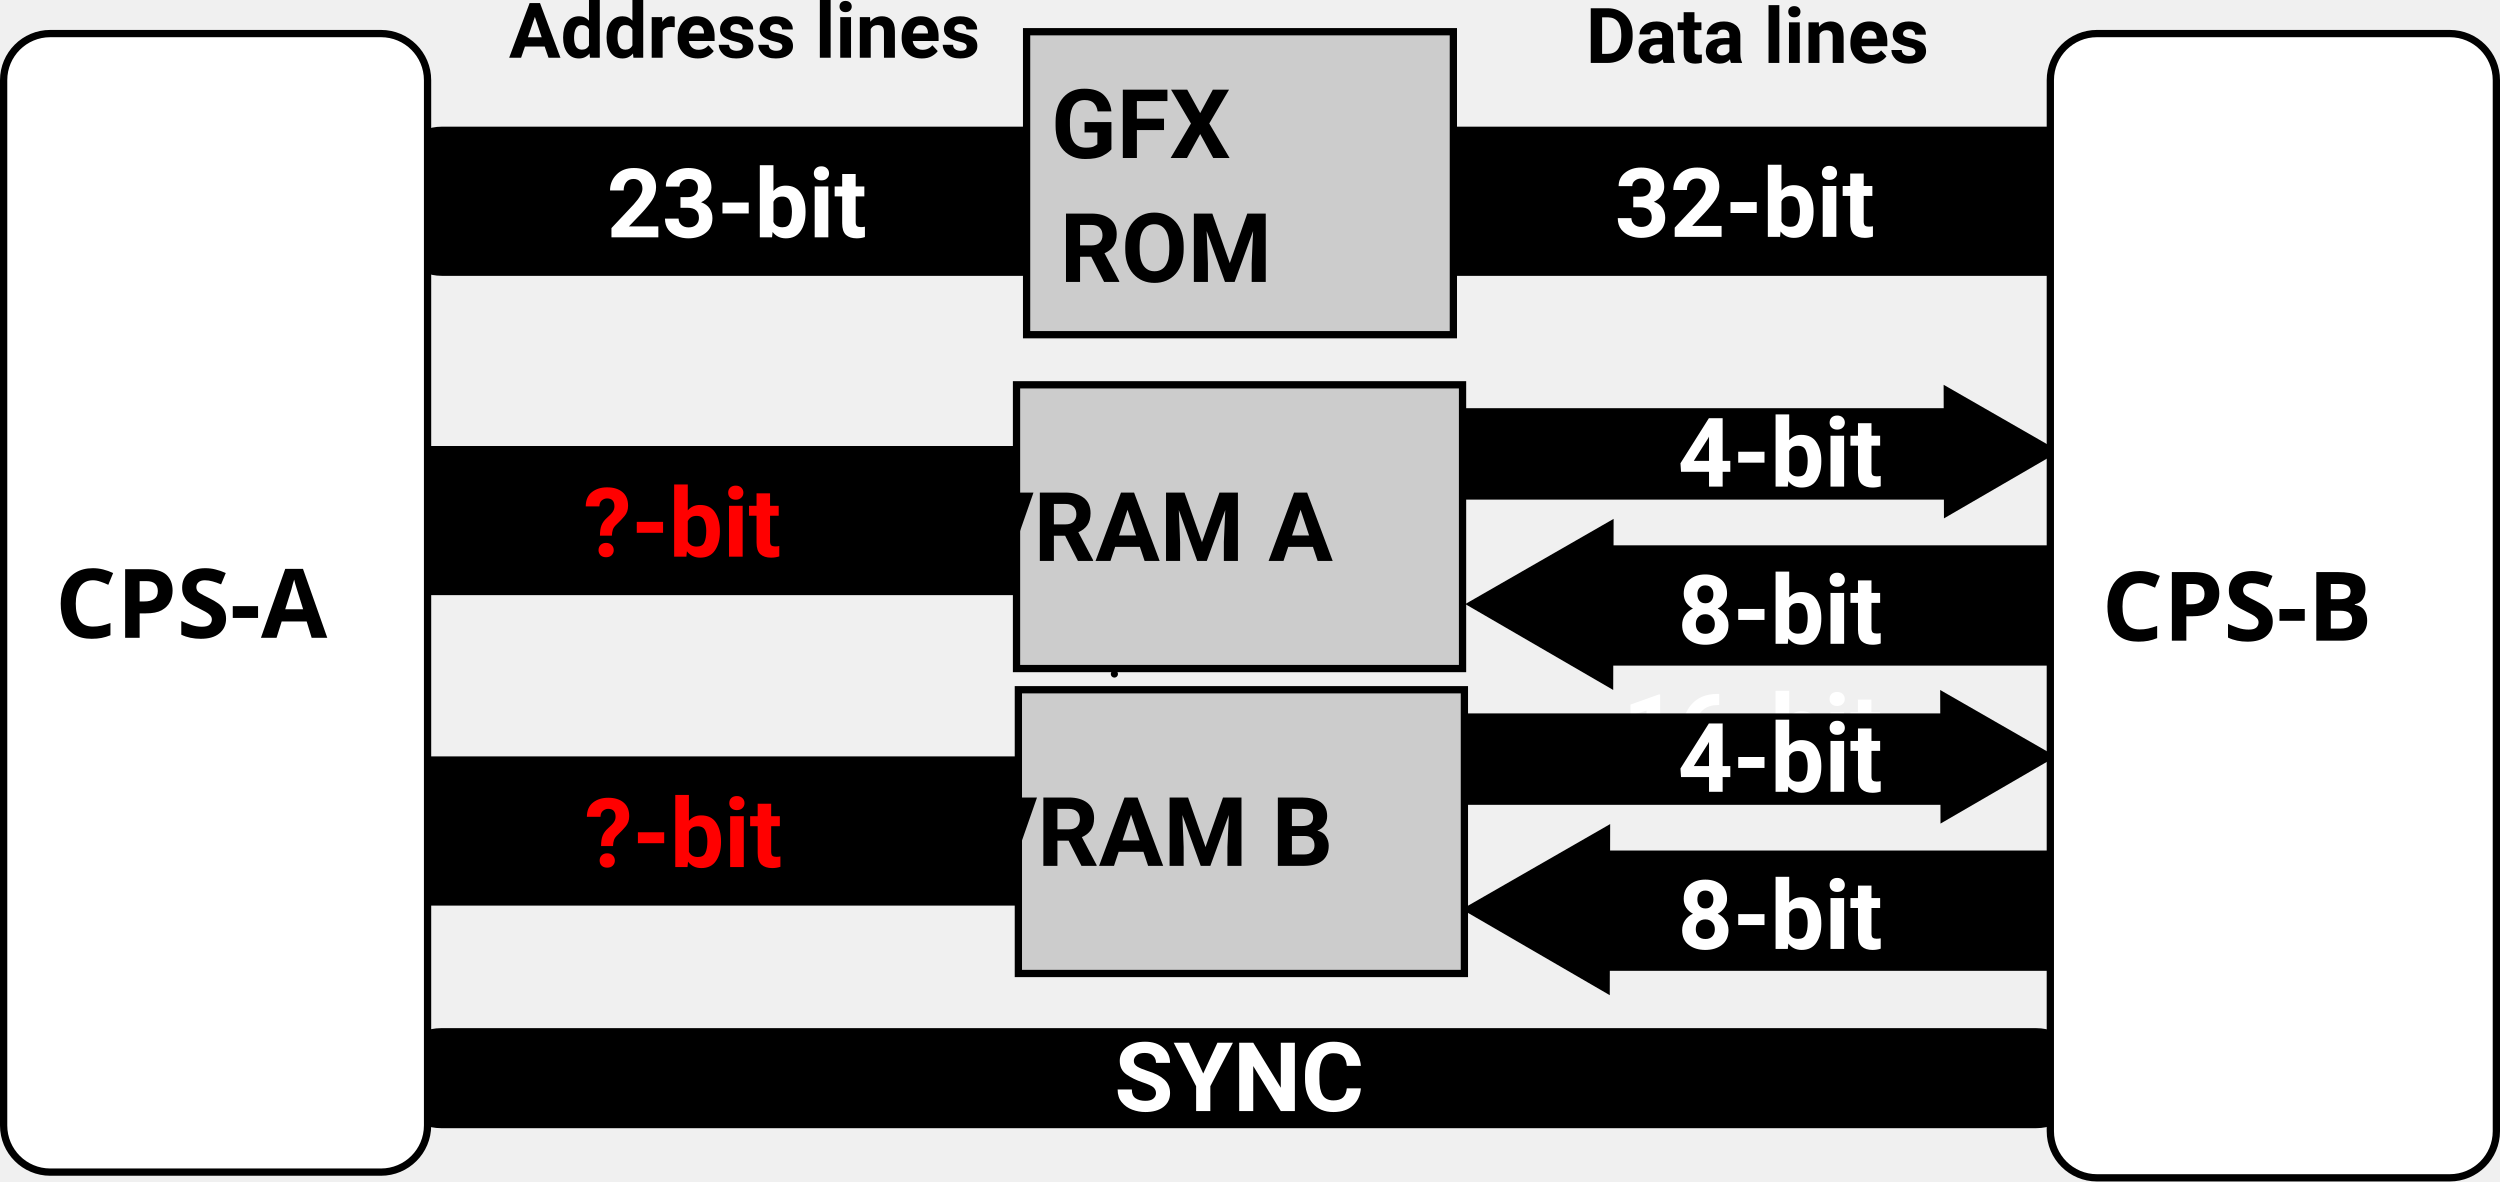
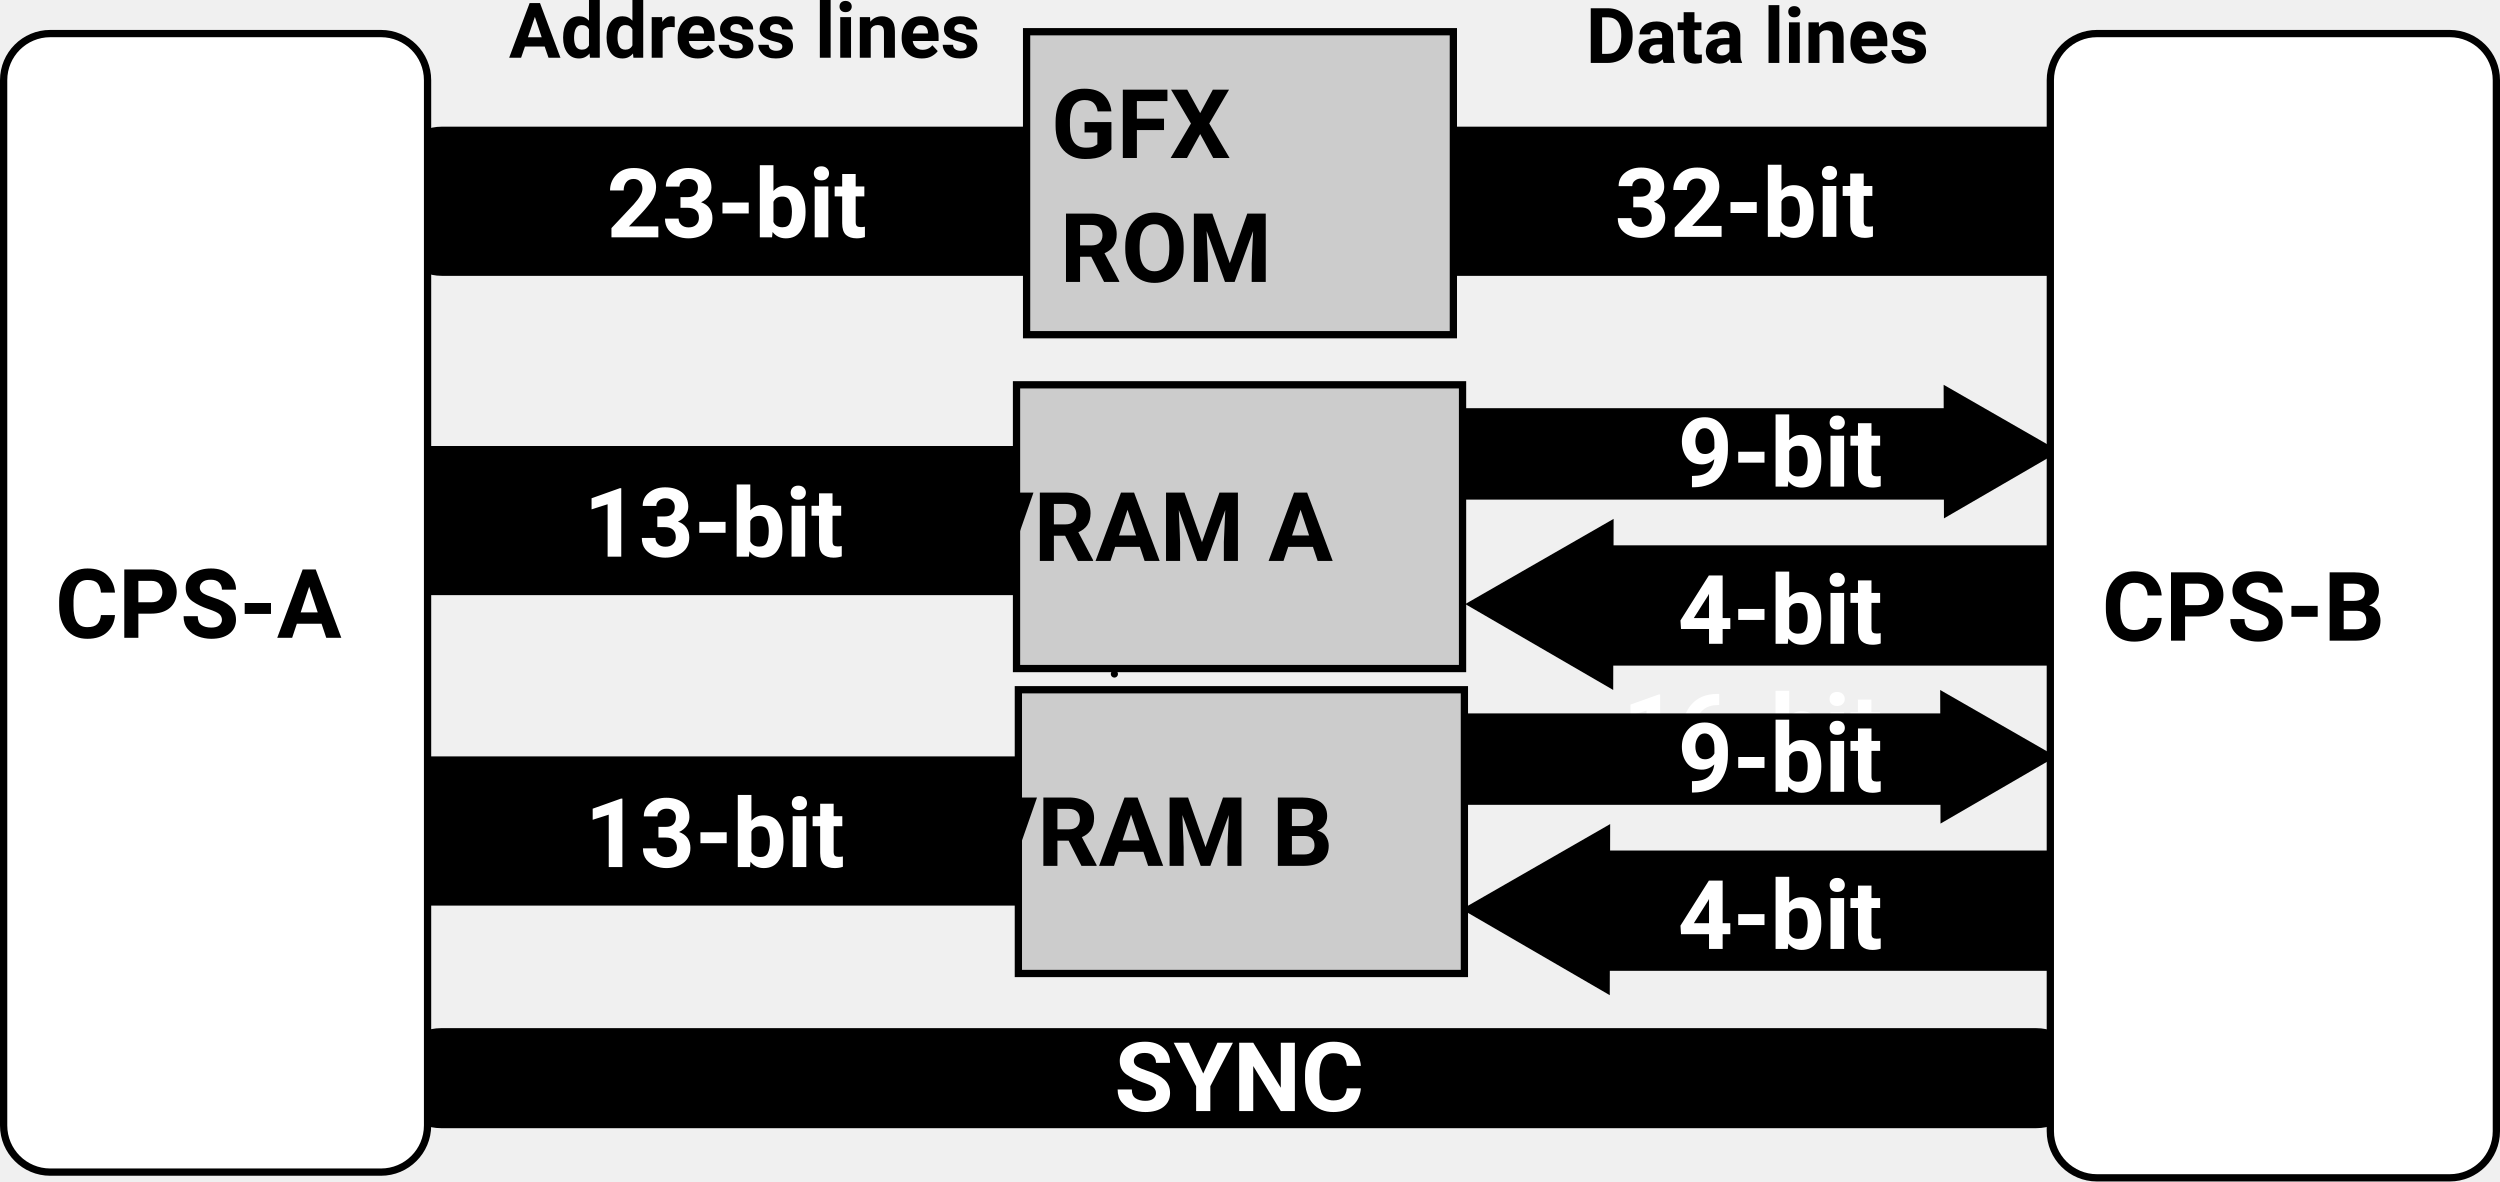
<svg xmlns="http://www.w3.org/2000/svg" width="274.946mm" height="129.936mm" viewBox="0 0 274.946 129.936" version="1.1" id="svg52696">
  <defs id="defs52693">
    <marker style="overflow:visible" id="marker18509" refX="0" refY="0" orient="auto">
      <path transform="scale(0.2)" style="fill:context-stroke;fill-rule:evenodd;stroke:context-stroke;stroke-width:1pt" d="M 5.77,0 -2.88,5 V -5 Z" id="path18284" />
    </marker>
    <marker style="overflow:visible" id="Tail" refX="0" refY="0" orient="auto">
      <g transform="scale(-1.2)" id="g18184">
        <path style="fill:none;fill-rule:evenodd;stroke:context-stroke;stroke-width:0.8;stroke-linecap:round" d="M -3.805,-3.959 0.544,0" id="path18172" />
        <path style="fill:none;fill-rule:evenodd;stroke:context-stroke;stroke-width:0.8;stroke-linecap:round" d="M -1.287,-3.959 3.062,0" id="path18174" />
        <path style="fill:none;fill-rule:evenodd;stroke:context-stroke;stroke-width:0.8;stroke-linecap:round" d="M 1.305,-3.959 5.654,0" id="path18176" />
        <path style="fill:none;fill-rule:evenodd;stroke:context-stroke;stroke-width:0.8;stroke-linecap:round" d="M -3.805,4.178 0.544,0.22" id="path18178" />
        <path style="fill:none;fill-rule:evenodd;stroke:context-stroke;stroke-width:0.8;stroke-linecap:round" d="M -1.287,4.178 3.062,0.22" id="path18180" />
        <path style="fill:none;fill-rule:evenodd;stroke:context-stroke;stroke-width:0.8;stroke-linecap:round" d="M 1.305,4.178 5.654,0.22" id="path18182" />
      </g>
    </marker>
    <marker style="overflow:visible" id="EmptyDiamondLstart" refX="0" refY="0" orient="auto">
      <path transform="matrix(0.8,0,0,0.8,5.6,0)" style="fill:context-fill;fill-rule:evenodd;stroke:context-stroke;stroke-width:1pt" d="M 0,-7.071 -7.071,0 0,7.071 7.071,0 Z" id="path18251" />
    </marker>
    <marker style="overflow:visible" id="TriangleInS" refX="0" refY="0" orient="auto">
      <path transform="scale(-0.2)" style="fill:context-stroke;fill-rule:evenodd;stroke:context-stroke;stroke-width:1pt" d="M 5.77,0 -2.88,5 V -5 Z" id="path5183" />
    </marker>
    <marker style="overflow:visible" id="TriangleInL" refX="0" refY="0" orient="auto">
      <path transform="scale(-0.8)" style="fill:context-stroke;fill-rule:evenodd;stroke:context-stroke;stroke-width:1pt" d="M 5.77,0 -2.88,5 V -5 Z" id="path18229" />
    </marker>
    <marker style="overflow:visible" id="TriangleOutM" refX="0" refY="0" orient="auto">
      <path transform="scale(0.4)" style="fill:context-stroke;fill-rule:evenodd;stroke:context-stroke;stroke-width:1pt" d="M 5.77,0 -2.88,5 V -5 Z" id="path18241" />
    </marker>
    <marker style="overflow:visible" id="TriangleOutL" refX="0" refY="0" orient="auto">
      <path transform="scale(0.8)" style="fill:context-stroke;fill-rule:evenodd;stroke:context-stroke;stroke-width:1pt" d="M 5.77,0 -2.88,5 V -5 Z" id="path18238" />
    </marker>
    <marker style="overflow:visible" id="TriangleOutS" refX="0" refY="0" orient="auto">
      <path transform="scale(0.2)" style="fill:context-stroke;fill-rule:evenodd;stroke:context-stroke;stroke-width:1pt" d="M 5.77,0 -2.88,5 V -5 Z" id="path18244" />
    </marker>
    <marker style="overflow:visible" id="TriangleOutM-3" refX="0" refY="0" orient="auto">
      <path transform="scale(0.4)" style="fill:context-stroke;fill-rule:evenodd;stroke:context-stroke;stroke-width:1pt" d="M 5.77,0 -2.88,5 V -5 Z" id="path18241-4" />
    </marker>
    <marker style="overflow:visible" id="TriangleOutM-2" refX="0" refY="0" orient="auto">
      <path transform="scale(0.4)" style="fill:context-stroke;fill-rule:evenodd;stroke:context-stroke;stroke-width:1pt" d="M 5.77,0 -2.88,5 V -5 Z" id="path18241-9" />
    </marker>
    <marker style="overflow:visible" id="TriangleOutM-20" refX="0" refY="0" orient="auto">
      <path transform="scale(0.4)" style="fill:context-stroke;fill-rule:evenodd;stroke:context-stroke;stroke-width:1pt" d="M 5.77,0 -2.88,5 V -5 Z" id="path18241-0" />
    </marker>
    <marker style="overflow:visible" id="TriangleOutM-3-5" refX="0" refY="0" orient="auto">
      <path transform="scale(0.4)" style="fill:context-stroke;fill-rule:evenodd;stroke:context-stroke;stroke-width:1pt" d="M 5.77,0 -2.88,5 V -5 Z" id="path18241-4-7" />
    </marker>
    <marker style="overflow:visible" id="TriangleOutM-3-9" refX="0" refY="0" orient="auto">
      <path transform="scale(0.4)" style="fill:context-stroke;fill-rule:evenodd;stroke:context-stroke;stroke-width:1pt" d="M 5.77,0 -2.88,5 V -5 Z" id="path18241-4-1" />
    </marker>
    <marker style="overflow:visible" id="TriangleOutS-0" refX="0" refY="0" orient="auto">
      <path transform="scale(0.2)" style="fill:context-stroke;fill-rule:evenodd;stroke:context-stroke;stroke-width:1pt" d="M 5.77,0 -2.88,5 V -5 Z" id="path18244-7" />
    </marker>
    <marker style="overflow:visible" id="TriangleInS-5" refX="0" refY="0" orient="auto">
      <path transform="scale(-0.2)" style="fill:context-stroke;fill-rule:evenodd;stroke:context-stroke;stroke-width:1pt" d="M 5.77,0 -2.88,5 V -5 Z" id="path5183-3" />
    </marker>
  </defs>
  <g id="layer1" transform="translate(31.22815,-25.15984)">
    <rect style="fill:#000000;fill-opacity:1;stroke:none;stroke-width:8;stroke-miterlimit:4;stroke-dasharray:none" id="rect23039" width="185.721" height="10.999" x="12.138" y="138.235" ry="5.127" />
    <rect style="fill:#000000;fill-opacity:1;stroke:none;stroke-width:7.79;stroke-miterlimit:4;stroke-dasharray:none" id="rect20559" width="67.733" height="10.054" x="117.468" y="70.052" ry="0" />
    <rect style="fill:#000000;fill-opacity:1;stroke:none;stroke-width:8.657;stroke-miterlimit:4;stroke-dasharray:none" id="rect20559-7" width="63.577" height="13.229" x="142.526" y="85.134" ry="0" />
    <text xml:space="preserve" style="font-style:normal;font-weight:normal;font-size:10.583px;line-height:1.25;font-family:sans-serif;fill:#000000;fill-opacity:1;stroke:none;stroke-width:0.265" x="147.212" y="109.074" id="text12648-9">
      <tspan id="tspan12646-7" style="font-style:normal;font-variant:normal;font-weight:bold;font-stretch:normal;font-family:Roboto;-inkscape-font-specification:'Roboto Bold';fill:#ffffff;fill-opacity:1;stroke-width:0.265" x="147.212" y="109.074">16-bit</tspan>
    </text>
    <text xml:space="preserve" style="font-style:normal;font-weight:normal;font-size:10.583px;line-height:1.25;font-family:sans-serif;fill:#000000;fill-opacity:1;stroke:none;stroke-width:0.265" x="153.289" y="95.958" id="text12648-1">
-       <tspan id="tspan12646-6" style="font-style:normal;font-variant:normal;font-weight:bold;font-stretch:normal;font-family:Roboto;-inkscape-font-specification:'Roboto Bold';fill:#ffffff;fill-opacity:1;stroke-width:0.265" x="153.289" y="95.958">8-bit</tspan>
+       <tspan id="tspan12646-6" style="font-style:normal;font-variant:normal;font-weight:bold;font-stretch:normal;font-family:Roboto;-inkscape-font-specification:'Roboto Bold';fill:#ffffff;fill-opacity:1;stroke-width:0.265" x="153.289" y="95.958">4-bit</tspan>
    </text>
    <text xml:space="preserve" style="font-style:normal;font-weight:normal;font-size:10.583px;line-height:1.25;font-family:sans-serif;fill:#000000;fill-opacity:1;stroke:none;stroke-width:0.265" x="153.289" y="78.674" id="text12648-4">
-       <tspan id="tspan12646-3" style="font-style:normal;font-variant:normal;font-weight:bold;font-stretch:normal;font-family:Roboto;-inkscape-font-specification:'Roboto Bold';fill:#ffffff;fill-opacity:1;stroke-width:0.265" x="153.289" y="78.674">4-bit</tspan>
+       <tspan id="tspan12646-3" style="font-style:normal;font-variant:normal;font-weight:bold;font-stretch:normal;font-family:Roboto;-inkscape-font-specification:'Roboto Bold';fill:#ffffff;fill-opacity:1;stroke-width:0.265" x="153.289" y="78.674">9-bit</tspan>
    </text>
    <path style="fill:#000000;fill-opacity:1;stroke:none;stroke-width:30.236;stroke-miterlimit:4;stroke-dasharray:none" id="path20751" transform="matrix(0.2640284,-0.0171268,0.0171268,0.2640284,-33.68246,44.0426)" d="m 856,172 -24.866,12.356 -24.866,12.356 L 808,169 l 1.732,-27.713 23.134,15.356 z" />
    <path style="fill:#000000;fill-opacity:1;stroke:none;stroke-width:30.236;stroke-miterlimit:4;stroke-dasharray:none" id="path20751-3" transform="matrix(-0.3381518,-0.02193498,-0.02193498,0.3381518,423.1458,52.20872)" d="m 856,172 -24.866,12.356 -24.866,12.356 L 808,169 l 1.732,-27.713 23.134,15.356 z" />
    <rect style="fill:#000000;fill-opacity:1;stroke:none;stroke-width:7.79;stroke-miterlimit:4;stroke-dasharray:none" id="rect20559-5" width="67.733" height="10.054" x="117.088" y="103.619" ry="0" />
    <rect style="fill:#000000;fill-opacity:1;stroke:none;stroke-width:8.657;stroke-miterlimit:4;stroke-dasharray:none" id="rect20559-7-8" width="63.577" height="13.229" x="142.147" y="118.7" ry="0" />
    <text xml:space="preserve" style="font-style:normal;font-weight:normal;font-size:10.583px;line-height:1.25;font-family:sans-serif;fill:#000000;fill-opacity:1;stroke:none;stroke-width:0.265" x="153.289" y="129.524" id="text12648-1-1">
-       <tspan id="tspan12646-6-3" style="font-style:normal;font-variant:normal;font-weight:bold;font-stretch:normal;font-family:Roboto;-inkscape-font-specification:'Roboto Bold';fill:#ffffff;fill-opacity:1;stroke-width:0.265" x="153.289" y="129.524">8-bit</tspan>
+       <tspan id="tspan12646-6-3" style="font-style:normal;font-variant:normal;font-weight:bold;font-stretch:normal;font-family:Roboto;-inkscape-font-specification:'Roboto Bold';fill:#ffffff;fill-opacity:1;stroke-width:0.265" x="153.289" y="129.524">4-bit</tspan>
    </text>
    <text xml:space="preserve" style="font-style:normal;font-weight:normal;font-size:10.583px;line-height:1.25;font-family:sans-serif;fill:#000000;fill-opacity:1;stroke:none;stroke-width:0.265" x="153.289" y="112.241" id="text12648-4-5">
-       <tspan id="tspan12646-3-4" style="font-style:normal;font-variant:normal;font-weight:bold;font-stretch:normal;font-family:Roboto;-inkscape-font-specification:'Roboto Bold';fill:#ffffff;fill-opacity:1;stroke-width:0.265" x="153.289" y="112.241">4-bit</tspan>
+       <tspan id="tspan12646-3-4" style="font-style:normal;font-variant:normal;font-weight:bold;font-stretch:normal;font-family:Roboto;-inkscape-font-specification:'Roboto Bold';fill:#ffffff;fill-opacity:1;stroke-width:0.265" x="153.289" y="112.241">9-bit</tspan>
    </text>
    <path style="fill:#000000;fill-opacity:1;stroke:none;stroke-width:30.236;stroke-miterlimit:4;stroke-dasharray:none" id="path20751-4" transform="matrix(0.2640284,-0.0171268,0.0171268,0.2640284,-34.06165,77.60907)" d="m 856,172 -24.866,12.356 -24.866,12.356 L 808,169 l 1.732,-27.713 23.134,15.356 z" />
    <path style="fill:#000000;fill-opacity:1;stroke:none;stroke-width:30.236;stroke-miterlimit:4;stroke-dasharray:none" id="path20751-3-2" transform="matrix(-0.3381518,-0.02193498,-0.02193498,0.3381518,422.7666,85.77518)" d="m 856,172 -24.866,12.356 -24.866,12.356 L 808,169 l 1.732,-27.713 23.134,15.356 z" />
    <g id="g14067-5-7" transform="translate(-110.8604,-5.159375)">
      <rect style="fill:#000000;fill-opacity:1;stroke:none;stroke-width:1" id="rect12300-5-4" width="78.846" height="16.404" x="123.08" y="44.251" ry="5.127" />
      <text xml:space="preserve" style="font-style:normal;font-weight:normal;font-size:10.583px;line-height:1.25;font-family:sans-serif;fill:#000000;fill-opacity:1;stroke:none;stroke-width:0.265" x="146.363" y="56.422" id="text12648-9-0">
        <tspan id="tspan12646-7-0" style="font-style:normal;font-variant:normal;font-weight:bold;font-stretch:normal;font-family:Roboto;-inkscape-font-specification:'Roboto Bold';fill:#ffffff;fill-opacity:1;stroke-width:0.265" x="146.363" y="56.422">23-bit</tspan>
      </text>
    </g>
    <g id="g14067-5-0" transform="translate(-113.4069,29.95937)">
      <rect style="fill:#000000;fill-opacity:1;stroke:none;stroke-width:1" id="rect12300-5-9" width="78.846" height="16.404" x="123.08" y="44.251" ry="5.127" />
      <text xml:space="preserve" style="font-style:normal;font-weight:normal;font-size:10.583px;line-height:1.25;font-family:sans-serif;fill:#000000;fill-opacity:1;stroke:none;stroke-width:0.265" x="146.363" y="56.422" id="text12648-9-5">
-         <tspan id="tspan12646-7-4" style="font-style:normal;font-variant:normal;font-weight:bold;font-stretch:normal;font-family:Roboto;-inkscape-font-specification:'Roboto Bold';fill:#ff0000;fill-opacity:1;stroke-width:0.265" x="146.363" y="56.422">?-bit</tspan>
+         <tspan id="tspan12646-7-4" style="font-style:normal;font-variant:normal;font-weight:bold;font-stretch:normal;font-family:Roboto;-inkscape-font-specification:'Roboto Bold';fill:#ffffff;fill-opacity:1;stroke-width:0.265" x="146.363" y="56.422">13-bit</tspan>
      </text>
    </g>
    <g id="g14067-5-0-8" transform="translate(-113.2831,64.09885)">
      <rect style="fill:#000000;fill-opacity:1;stroke:none;stroke-width:1" id="rect12300-5-9-9" width="78.846" height="16.404" x="123.08" y="44.251" ry="5.127" />
      <text xml:space="preserve" style="font-style:normal;font-weight:normal;font-size:10.583px;line-height:1.25;font-family:sans-serif;fill:#000000;fill-opacity:1;stroke:none;stroke-width:0.265" x="146.363" y="56.422" id="text12648-9-5-2">
-         <tspan id="tspan12646-7-4-6" style="font-style:normal;font-variant:normal;font-weight:bold;font-stretch:normal;font-family:Roboto;-inkscape-font-specification:'Roboto Bold';fill:#ff0000;fill-opacity:1;stroke-width:0.265" x="146.363" y="56.422">?-bit</tspan>
+         <tspan id="tspan12646-7-4-6" style="font-style:normal;font-variant:normal;font-weight:bold;font-stretch:normal;font-family:Roboto;-inkscape-font-specification:'Roboto Bold';fill:#ffffff;fill-opacity:1;stroke-width:0.265" x="146.363" y="56.422">13-bit</tspan>
      </text>
    </g>
    <rect style="fill:#000000;fill-opacity:1;stroke:none;stroke-width:1" id="rect12300" width="78.846" height="16.404" x="123.08" y="39.092" ry="5.127" />
    <text xml:space="preserve" style="font-style:normal;font-weight:normal;font-size:10.583px;line-height:1.25;font-family:sans-serif;fill:#000000;fill-opacity:1;stroke:none;stroke-width:0.265" x="146.363" y="51.211" id="text12648">
      <tspan id="tspan12646" style="font-style:normal;font-variant:normal;font-weight:bold;font-stretch:normal;font-family:Roboto;-inkscape-font-specification:'Roboto Bold';fill:#ffffff;fill-opacity:1;stroke-width:0.265" x="146.363" y="51.211">32-bit</tspan>
    </text>
    <circle id="path3250" style="fill:#000000;stroke:none;stroke-width:0.265" cx="91.33" cy="99.285" r="0.397" />
    <g id="g25582">
      <rect style="fill:#ffffff;fill-opacity:1;stroke:#000000;stroke-width:0.8;stroke-miterlimit:4;stroke-dasharray:none" id="rect52779" width="49.053" height="125.845" x="194.265" y="28.851" ry="5.127" />
      <text xml:space="preserve" style="font-style:normal;font-weight:normal;font-size:10.583px;line-height:1.25;font-family:sans-serif;fill:#000000;fill-opacity:1;stroke:none;stroke-width:0.265" x="199.934" y="95.621" id="text61067">
-         <tspan id="tspan61065" style="font-weight:bold;stroke-width:0.265" x="199.934" y="95.621">CPS-B</tspan>
+         <tspan id="tspan61065" style="font-style:normal;font-variant:normal;font-weight:bold;font-stretch:normal;font-family:Roboto;-inkscape-font-specification:'Roboto Bold';stroke-width:0.265" x="199.934" y="95.621">CPS-B</tspan>
      </text>
    </g>
    <g id="g25574">
      <rect style="fill:#ffffff;fill-opacity:1;stroke:#000000;stroke-width:0.8;stroke-miterlimit:4;stroke-dasharray:none" id="rect52779-8" width="46.622" height="125.217" x="-30.828" y="28.851" ry="5.127" />
      <text xml:space="preserve" style="font-style:normal;font-weight:normal;font-size:10.583px;line-height:1.25;font-family:sans-serif;fill:#000000;fill-opacity:1;stroke:none;stroke-width:0.265" x="-25.159" y="95.307" id="text61067-6">
-         <tspan id="tspan61065-2" style="font-weight:bold;stroke-width:0.265" x="-25.159" y="95.307">CPS-A</tspan>
+         <tspan id="tspan61065-2" style="font-style:normal;font-variant:normal;font-weight:bold;font-stretch:normal;font-family:Roboto;-inkscape-font-specification:'Roboto Bold';stroke-width:0.265" x="-25.159" y="95.307">CPS-A</tspan>
      </text>
    </g>
    <g id="g19054" transform="translate(-0.5291666,-6.879167)">
      <rect style="fill:#cccccc;fill-opacity:1;stroke:#000000;stroke-width:0.8;stroke-miterlimit:4;stroke-dasharray:none" id="rect52779-5-3" width="49.053" height="31.206" x="81.096" y="74.359" ry="0" />
      <text xml:space="preserve" style="font-style:normal;font-weight:normal;font-size:10.583px;line-height:1.25;font-family:sans-serif;fill:#000000;fill-opacity:1;stroke:none;stroke-width:0.265" x="105.617" y="93.724" id="text55367-9-6-7">
        <tspan style="font-style:normal;font-variant:normal;font-weight:bold;font-stretch:normal;font-family:Roboto;-inkscape-font-specification:'Roboto Bold';text-align:center;text-anchor:middle;stroke-width:0.265" x="105.617" y="93.724" id="tspan62269-6-5">VRAM A</tspan>
      </text>
    </g>
    <g id="g19054-6" transform="translate(-0.3251123,26.65695)">
      <rect style="fill:#cccccc;fill-opacity:1;stroke:#000000;stroke-width:0.8;stroke-miterlimit:4;stroke-dasharray:none" id="rect52779-5-3-3" width="49.053" height="31.206" x="81.096" y="74.359" ry="0" />
      <text xml:space="preserve" style="font-style:normal;font-weight:normal;font-size:10.583px;line-height:1.25;font-family:sans-serif;fill:#000000;fill-opacity:1;stroke:none;stroke-width:0.265" x="105.617" y="93.724" id="text55367-9-6-7-9">
        <tspan style="font-style:normal;font-variant:normal;font-weight:bold;font-stretch:normal;font-family:Roboto;-inkscape-font-specification:'Roboto Bold';text-align:center;text-anchor:middle;stroke-width:0.265" x="105.617" y="93.724" id="tspan62269-6-5-1">VRAM B</tspan>
      </text>
    </g>
    <rect style="fill:#cccccc;fill-opacity:1;stroke:#000000;stroke-width:0.8;stroke-miterlimit:4;stroke-dasharray:none" id="rect52779-5-3-7-3" width="46.936" height="33.322" x="81.675" y="28.648" ry="0" />
    <text xml:space="preserve" style="font-style:normal;font-weight:normal;font-size:10.583px;line-height:1.25;font-family:sans-serif;fill:#000000;fill-opacity:1;stroke:none;stroke-width:0.265" x="103.881" y="42.541" id="text55367-9-6">
      <tspan id="tspan55365-6-6" style="font-style:normal;font-variant:normal;font-weight:bold;font-stretch:normal;font-family:Roboto;-inkscape-font-specification:'Roboto Bold';text-align:center;text-anchor:middle;stroke-width:0.265" x="103.881" y="42.541">GFX</tspan>
      <tspan style="font-style:normal;font-variant:normal;font-weight:bold;font-stretch:normal;font-family:Roboto;-inkscape-font-specification:'Roboto Bold';text-align:center;text-anchor:middle;stroke-width:0.265" x="103.881" y="56.165" id="tspan62269-6">ROM</tspan>
    </text>
    <text xml:space="preserve" style="font-style:normal;font-weight:normal;font-size:8.467px;line-height:1.25;font-family:sans-serif;fill:#000000;fill-opacity:1;stroke:none;stroke-width:0.265" x="143.188" y="32.08" id="text14174">
      <tspan id="tspan14172" style="font-style:normal;font-variant:normal;font-weight:bold;font-stretch:normal;font-size:8.467px;font-family:Roboto;-inkscape-font-specification:'Roboto Bold';stroke-width:0.265" x="143.188" y="32.08">Data lines</tspan>
    </text>
    <text xml:space="preserve" style="font-style:normal;font-weight:normal;font-size:8.467px;line-height:1.25;font-family:sans-serif;fill:#000000;fill-opacity:1;stroke:none;stroke-width:0.265" x="24.739" y="31.51" id="text14174-4">
      <tspan id="tspan14172-7" style="font-style:normal;font-variant:normal;font-weight:bold;font-stretch:normal;font-size:8.467px;font-family:Roboto;-inkscape-font-specification:'Roboto Bold';stroke-width:0.265" x="24.739" y="31.51">Address lines</tspan>
    </text>
    <text xml:space="preserve" style="font-style:normal;font-weight:normal;font-size:10.583px;line-height:1.25;font-family:sans-serif;fill:#000000;fill-opacity:1;stroke:none;stroke-width:0.265" x="91.329" y="147.348" id="text23409">
      <tspan id="tspan23407" style="font-style:normal;font-variant:normal;font-weight:bold;font-stretch:normal;font-family:Roboto;-inkscape-font-specification:'Roboto Bold';fill:#ffffff;fill-opacity:1;stroke-width:0.265" x="91.329" y="147.348">SYNC</tspan>
    </text>
  </g>
</svg>
